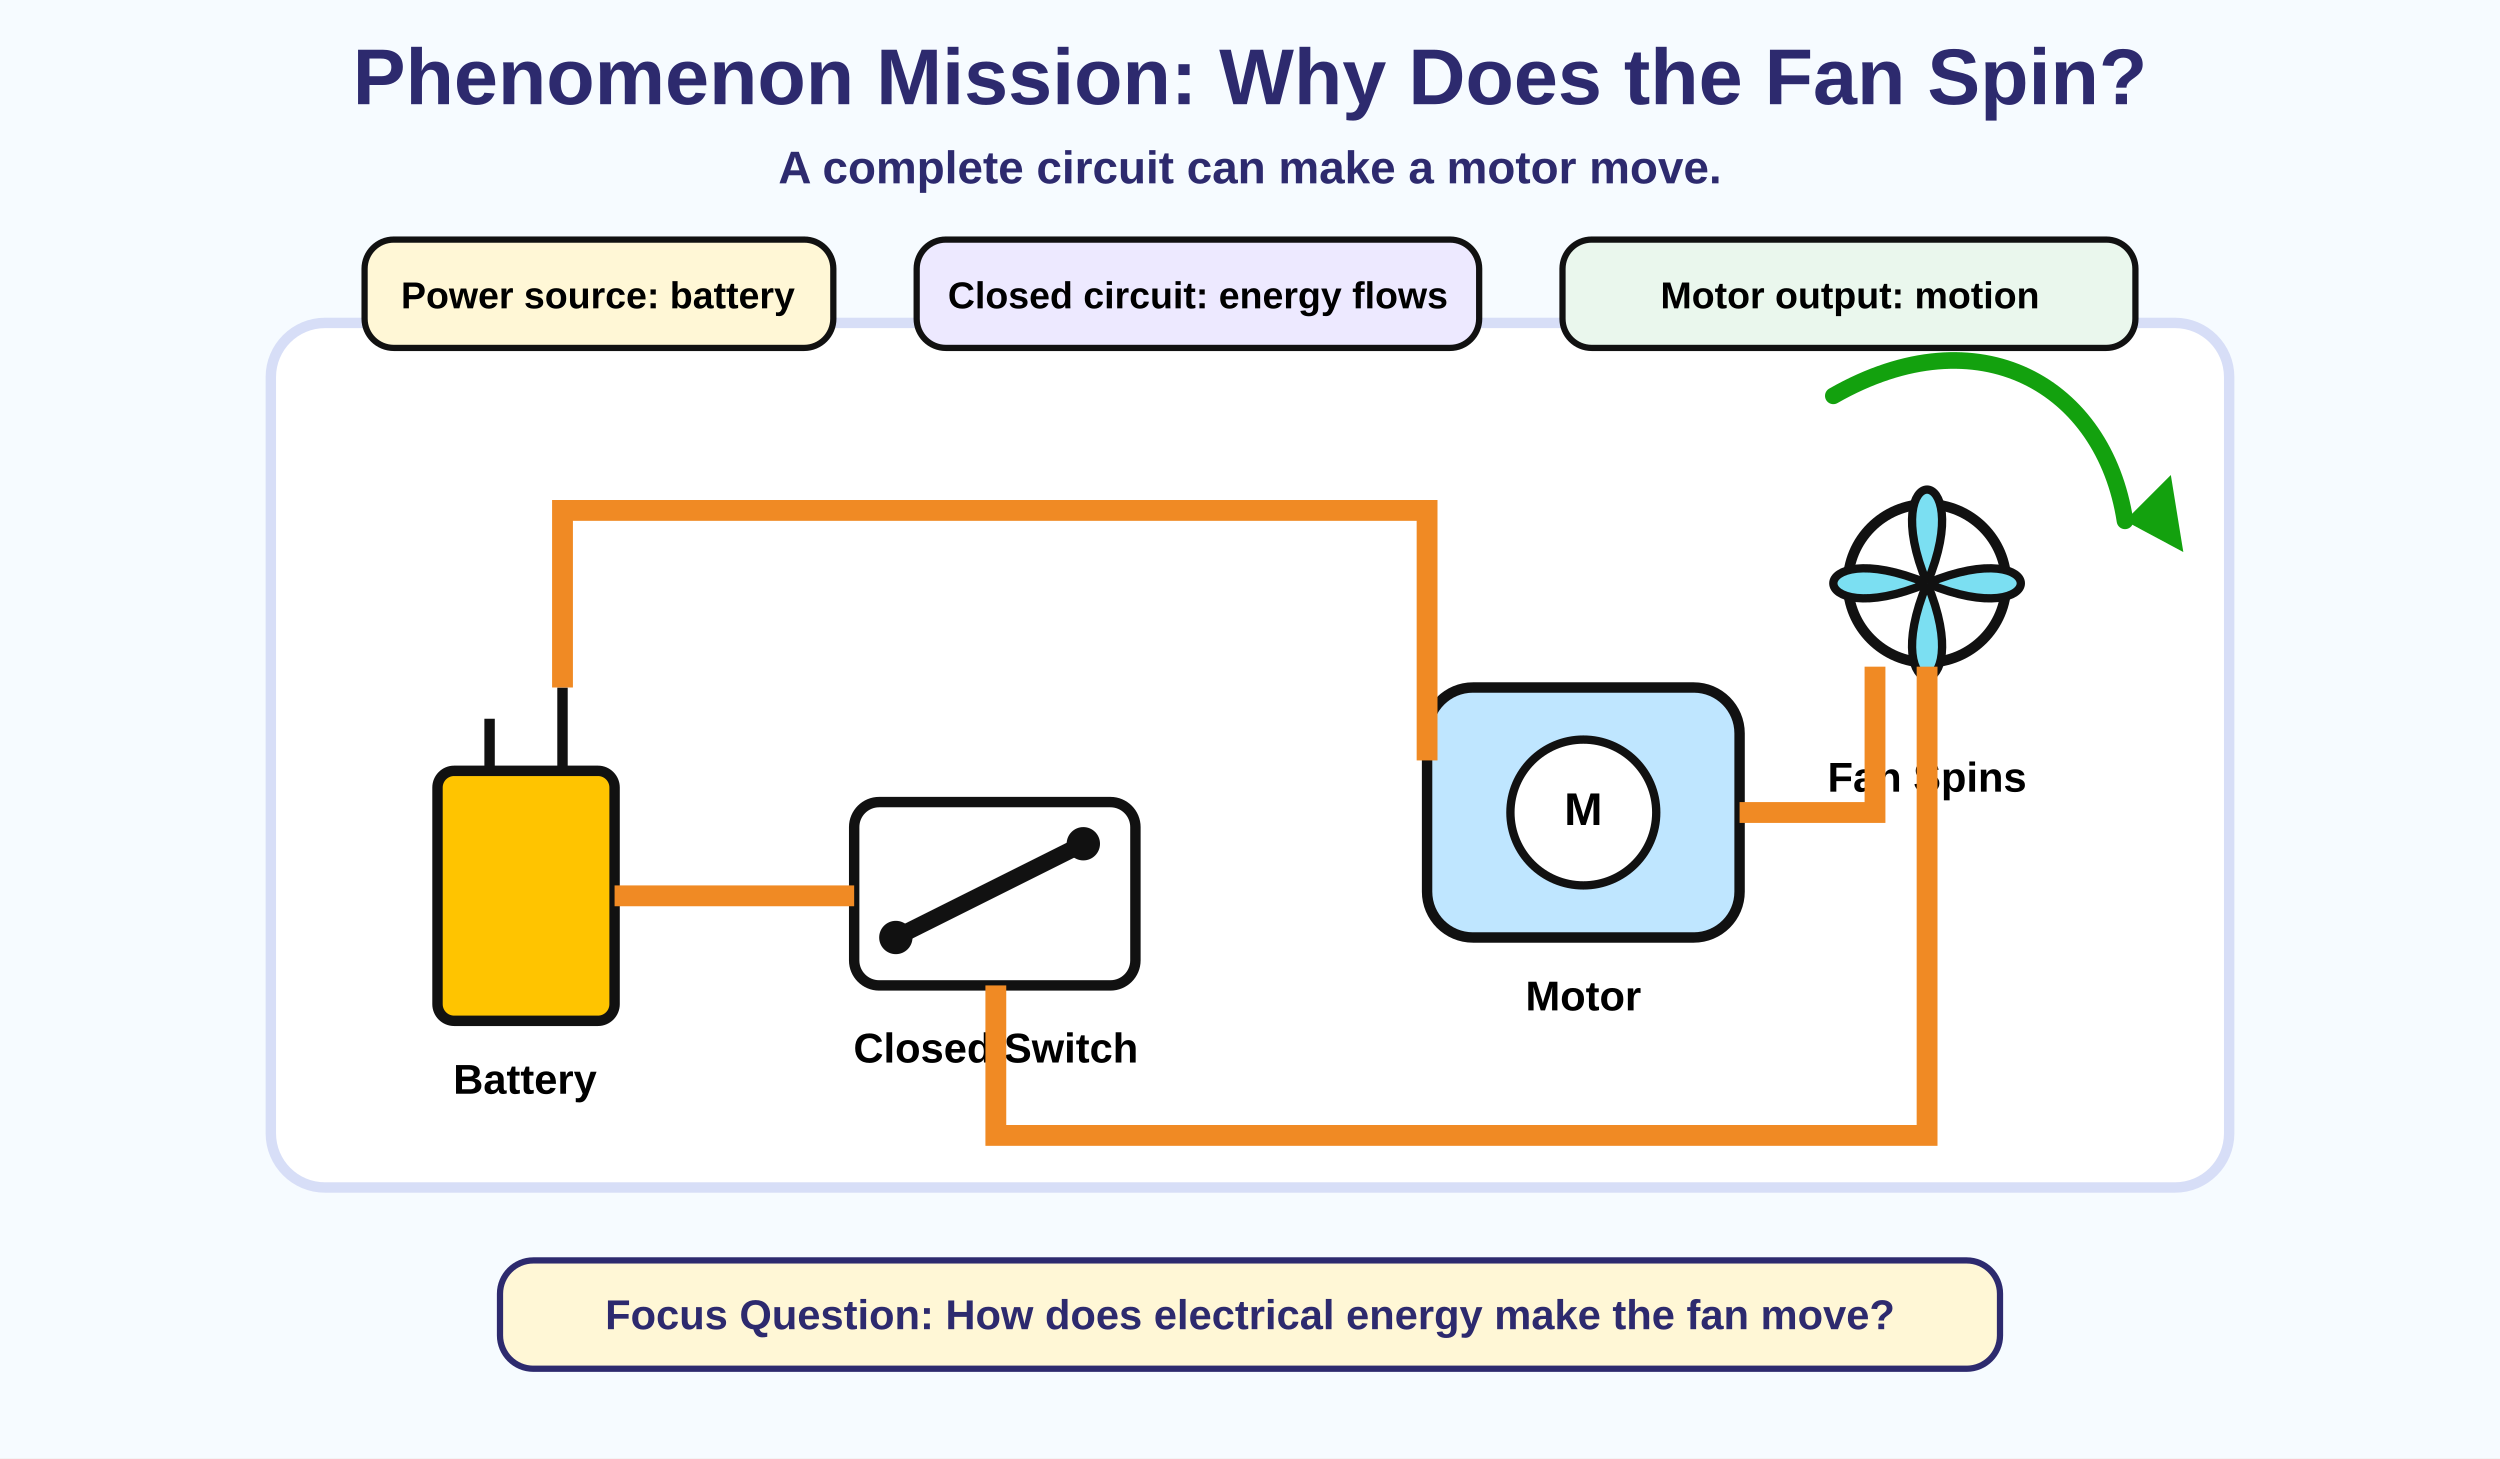
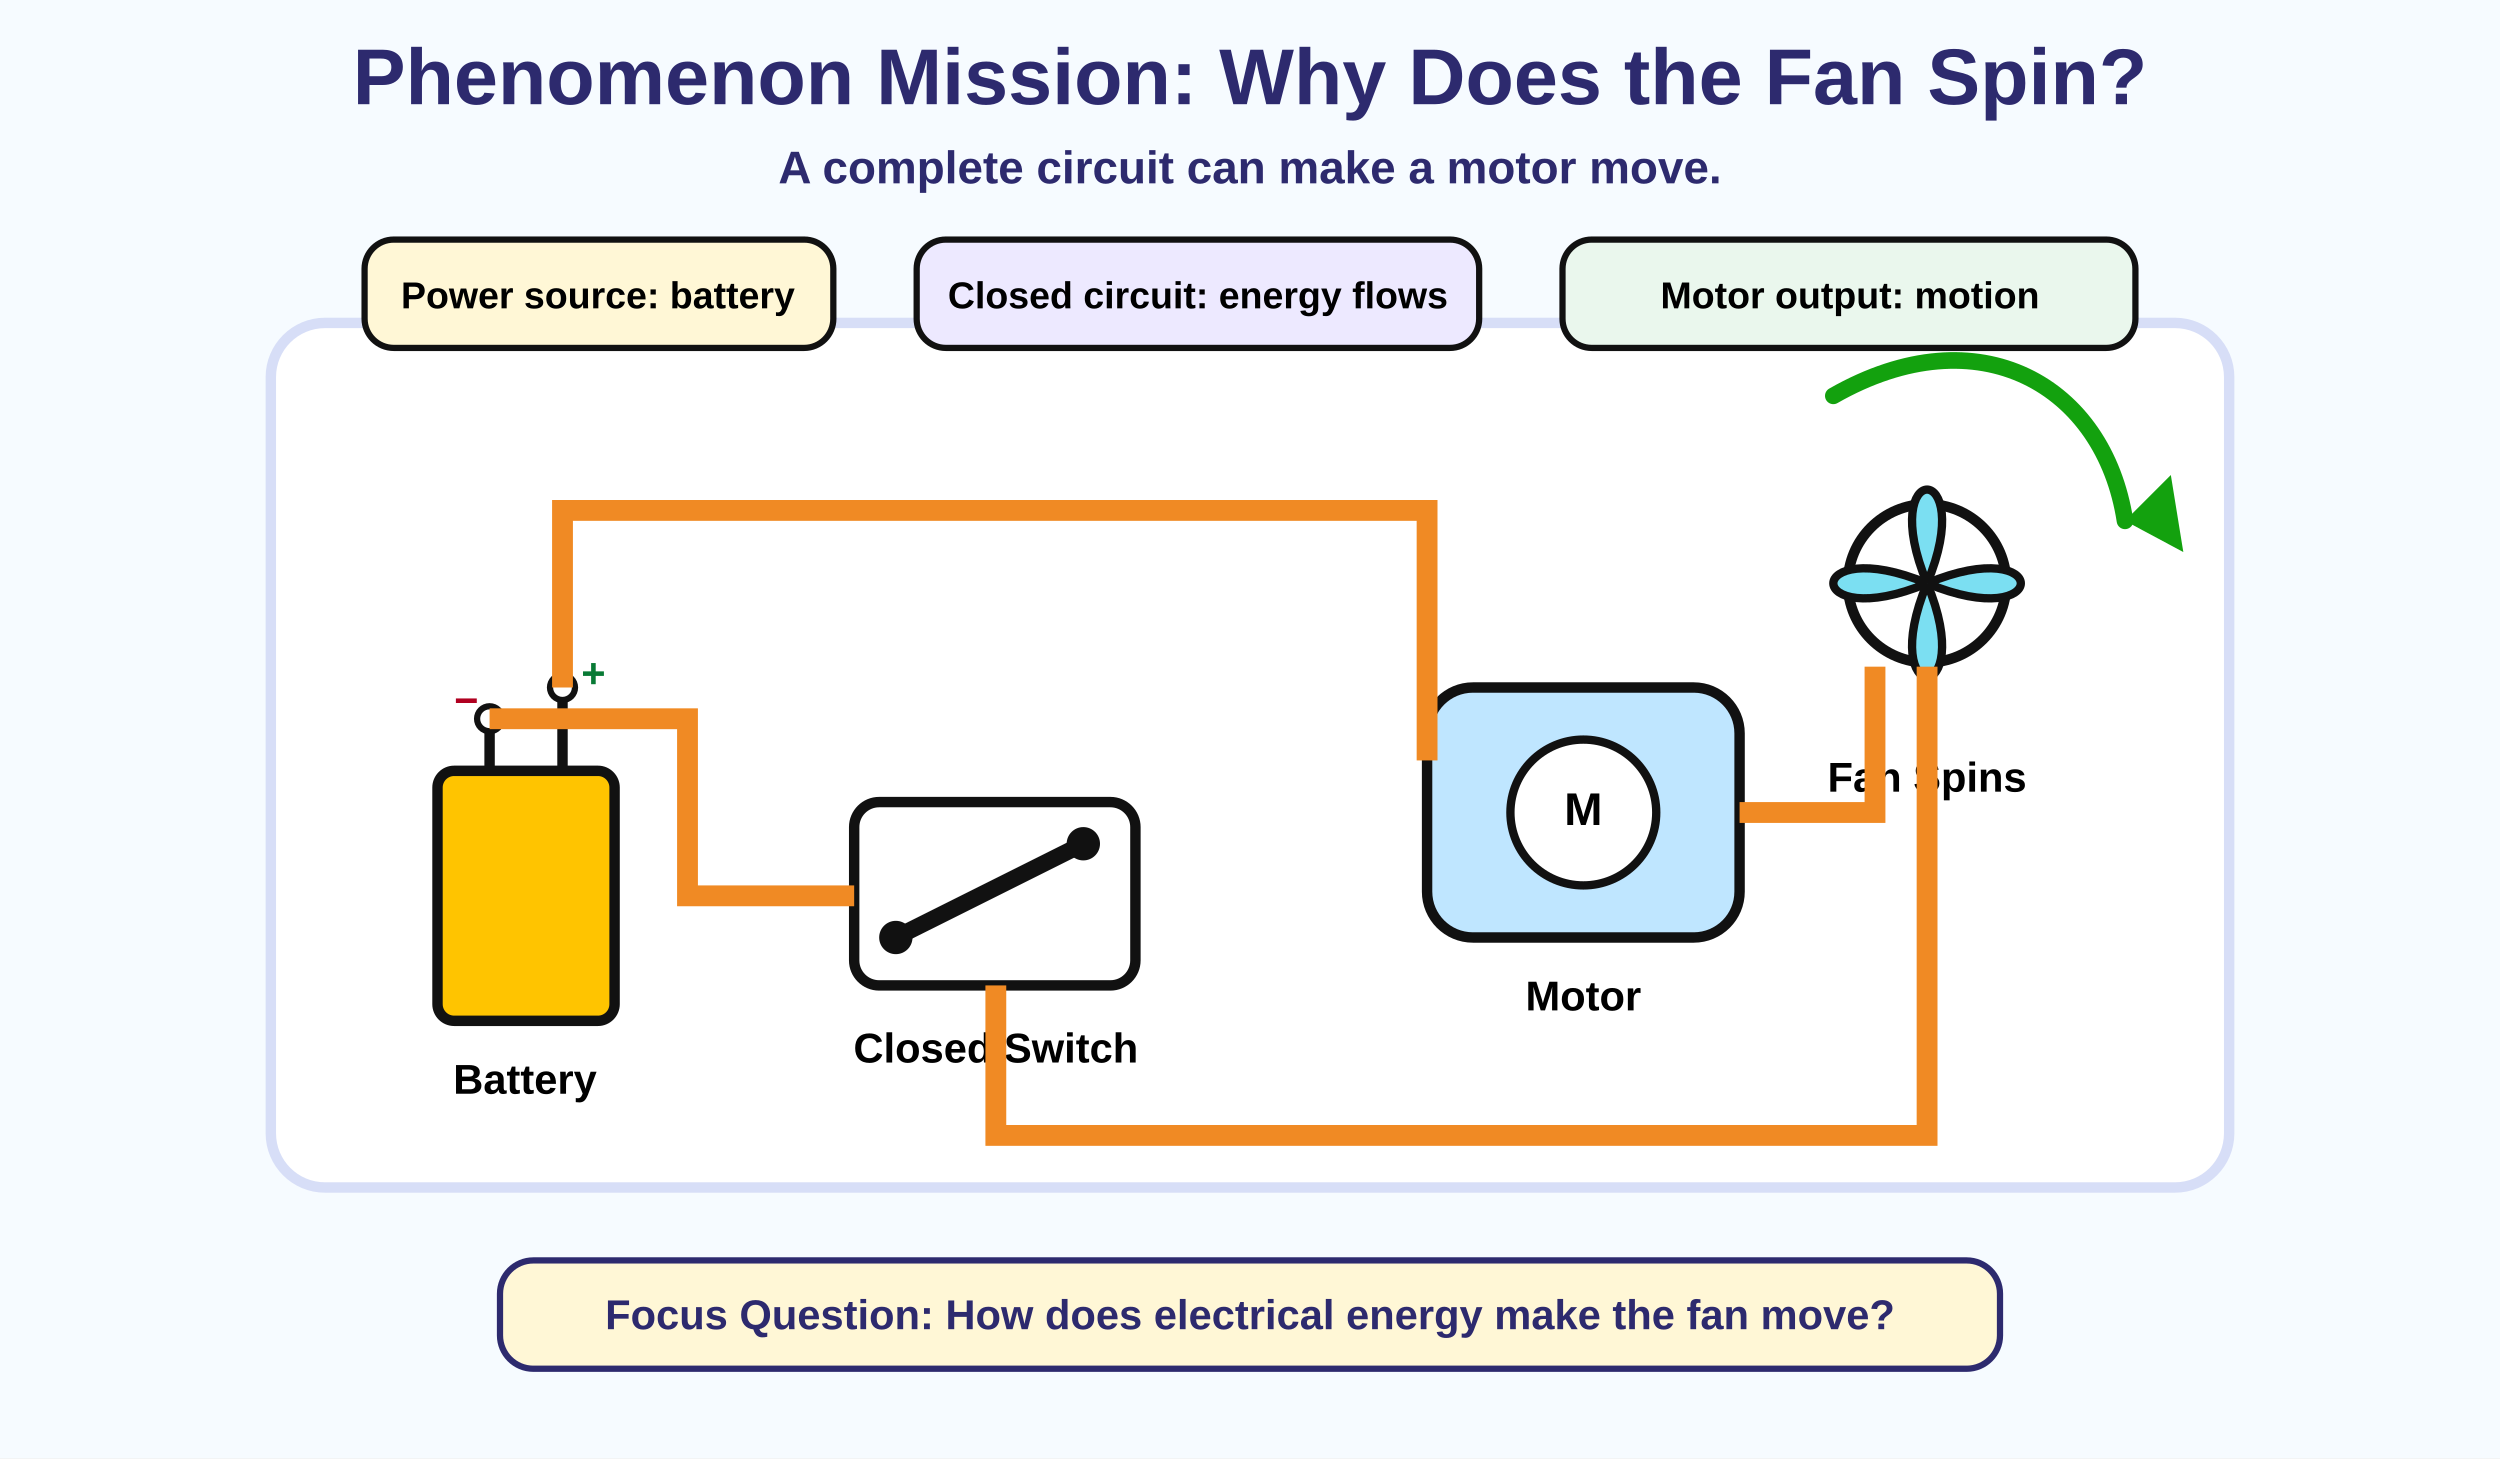
<svg xmlns="http://www.w3.org/2000/svg" width="1200" height="700" viewBox="0 0 1200 700">
  <rect width="1200" height="700" fill="#f6fbff" />
  <text x="600" y="50" text-anchor="middle" font-family="Arial" font-size="38" font-weight="900" fill="#2d2a6e">Phenomenon Mission: Why Does the Fan Spin?</text>
  <text x="600" y="88" text-anchor="middle" font-family="Arial" font-size="22" font-weight="700" fill="#2d2a6e">A complete circuit can make a motor move.</text>
  <rect x="130" y="155" width="940" height="415" rx="26" fill="#ffffff" stroke="#d7def7" stroke-width="5" />
  <rect x="210" y="370" width="85" height="120" rx="8" fill="#ffc400" stroke="#111" stroke-width="5" />
  <line x1="235" y1="345" x2="235" y2="370" stroke="#111" stroke-width="5" />
  <line x1="270" y1="330" x2="270" y2="370" stroke="#111" stroke-width="5" />
+   <circle cx="235" cy="345" r="6" fill="#fff" stroke="#111" stroke-width="3" />
+   <circle cx="270" cy="330" r="6" fill="#fff" stroke="#111" stroke-width="3" />
+   <text x="218" y="343" font-family="Arial" font-size="20" font-weight="900" fill="#b00020">−</text>
+   <text x="279" y="330" font-family="Arial" font-size="20" font-weight="900" fill="#087a35">+</text>
  <text x="252" y="525" text-anchor="middle" font-family="Arial" font-size="20" font-weight="900">Battery</text>
  <rect x="410" y="385" width="135" height="88" rx="12" fill="#ffffff" stroke="#111" stroke-width="5" />
  <line x1="430" y1="450" x2="520" y2="405" stroke="#111" stroke-width="8" stroke-linecap="round" />
  <circle cx="430" cy="450" r="8" fill="#111" />
  <circle cx="520" cy="405" r="8" fill="#111" />
  <text x="478" y="510" text-anchor="middle" font-family="Arial" font-size="20" font-weight="900">Closed Switch</text>
  <rect x="685" y="330" width="150" height="120" rx="22" fill="#bfe6ff" stroke="#111" stroke-width="5" />
  <circle cx="760" cy="390" r="35" fill="#ffffff" stroke="#111" stroke-width="4" />
  <text x="760" y="396" text-anchor="middle" font-family="Arial" font-size="22" font-weight="900">M</text>
  <text x="760" y="485" text-anchor="middle" font-family="Arial" font-size="20" font-weight="900">Motor</text>
  <circle cx="925" cy="280" r="38" fill="#ffffff" stroke="#111" stroke-width="5" />
  <path d="M925 280 C900 220 950 220 925 280" fill="#7bdff2" stroke="#111" stroke-width="4" />
  <path d="M925 280 C985 255 985 305 925 280" fill="#7bdff2" stroke="#111" stroke-width="4" />
  <path d="M925 280 C900 340 950 340 925 280" fill="#7bdff2" stroke="#111" stroke-width="4" />
  <path d="M925 280 C865 255 865 305 925 280" fill="#7bdff2" stroke="#111" stroke-width="4" />
  <path d="M880 190 C950 150 1010 185 1020 250" fill="none" stroke="#13a10e" stroke-width="8" stroke-linecap="round" />
  <path d="M1020 250 L1042 228 L1048 265" fill="#13a10e" />
  <text x="925" y="380" text-anchor="middle" font-family="Arial" font-size="20" font-weight="900">Fan Spins</text>
  <path d="M270 330 L270 245 L685 245 L685 365" stroke="#f08a24" stroke-width="10" fill="none" />
  <path d="M835 390 L900 390 L900 320" stroke="#f08a24" stroke-width="10" fill="none" />
  <path d="M925 320 L925 545 L478 545 L478 473" stroke="#f08a24" stroke-width="10" fill="none" />
-   <path d="M410 430 L295 430" stroke="#f08a24" stroke-width="10" fill="none" />
+   <path d="M410 430 L330 430 L330 345 L235 345" stroke="#f08a24" stroke-width="10" fill="none" />
  <rect x="175" y="115" width="225" height="52" rx="14" fill="#fff7d6" stroke="#111" stroke-width="3" />
  <text x="287" y="148" text-anchor="middle" font-family="Arial" font-size="18" font-weight="900">Power source: battery</text>
  <rect x="440" y="115" width="270" height="52" rx="14" fill="#ede9ff" stroke="#111" stroke-width="3" />
  <text x="575" y="148" text-anchor="middle" font-family="Arial" font-size="18" font-weight="900">Closed circuit: energy flows</text>
  <rect x="750" y="115" width="275" height="52" rx="14" fill="#eaf7ed" stroke="#111" stroke-width="3" />
  <text x="888" y="148" text-anchor="middle" font-family="Arial" font-size="18" font-weight="900">Motor output: motion</text>
  <rect x="240" y="605" width="720" height="52" rx="16" fill="#fff7d6" stroke="#2d2a6e" stroke-width="3" />
  <text x="600" y="638" text-anchor="middle" font-family="Arial" font-size="20" font-weight="900" fill="#2d2a6e">Focus Question: How does electrical energy make the fan move?</text>
</svg>
